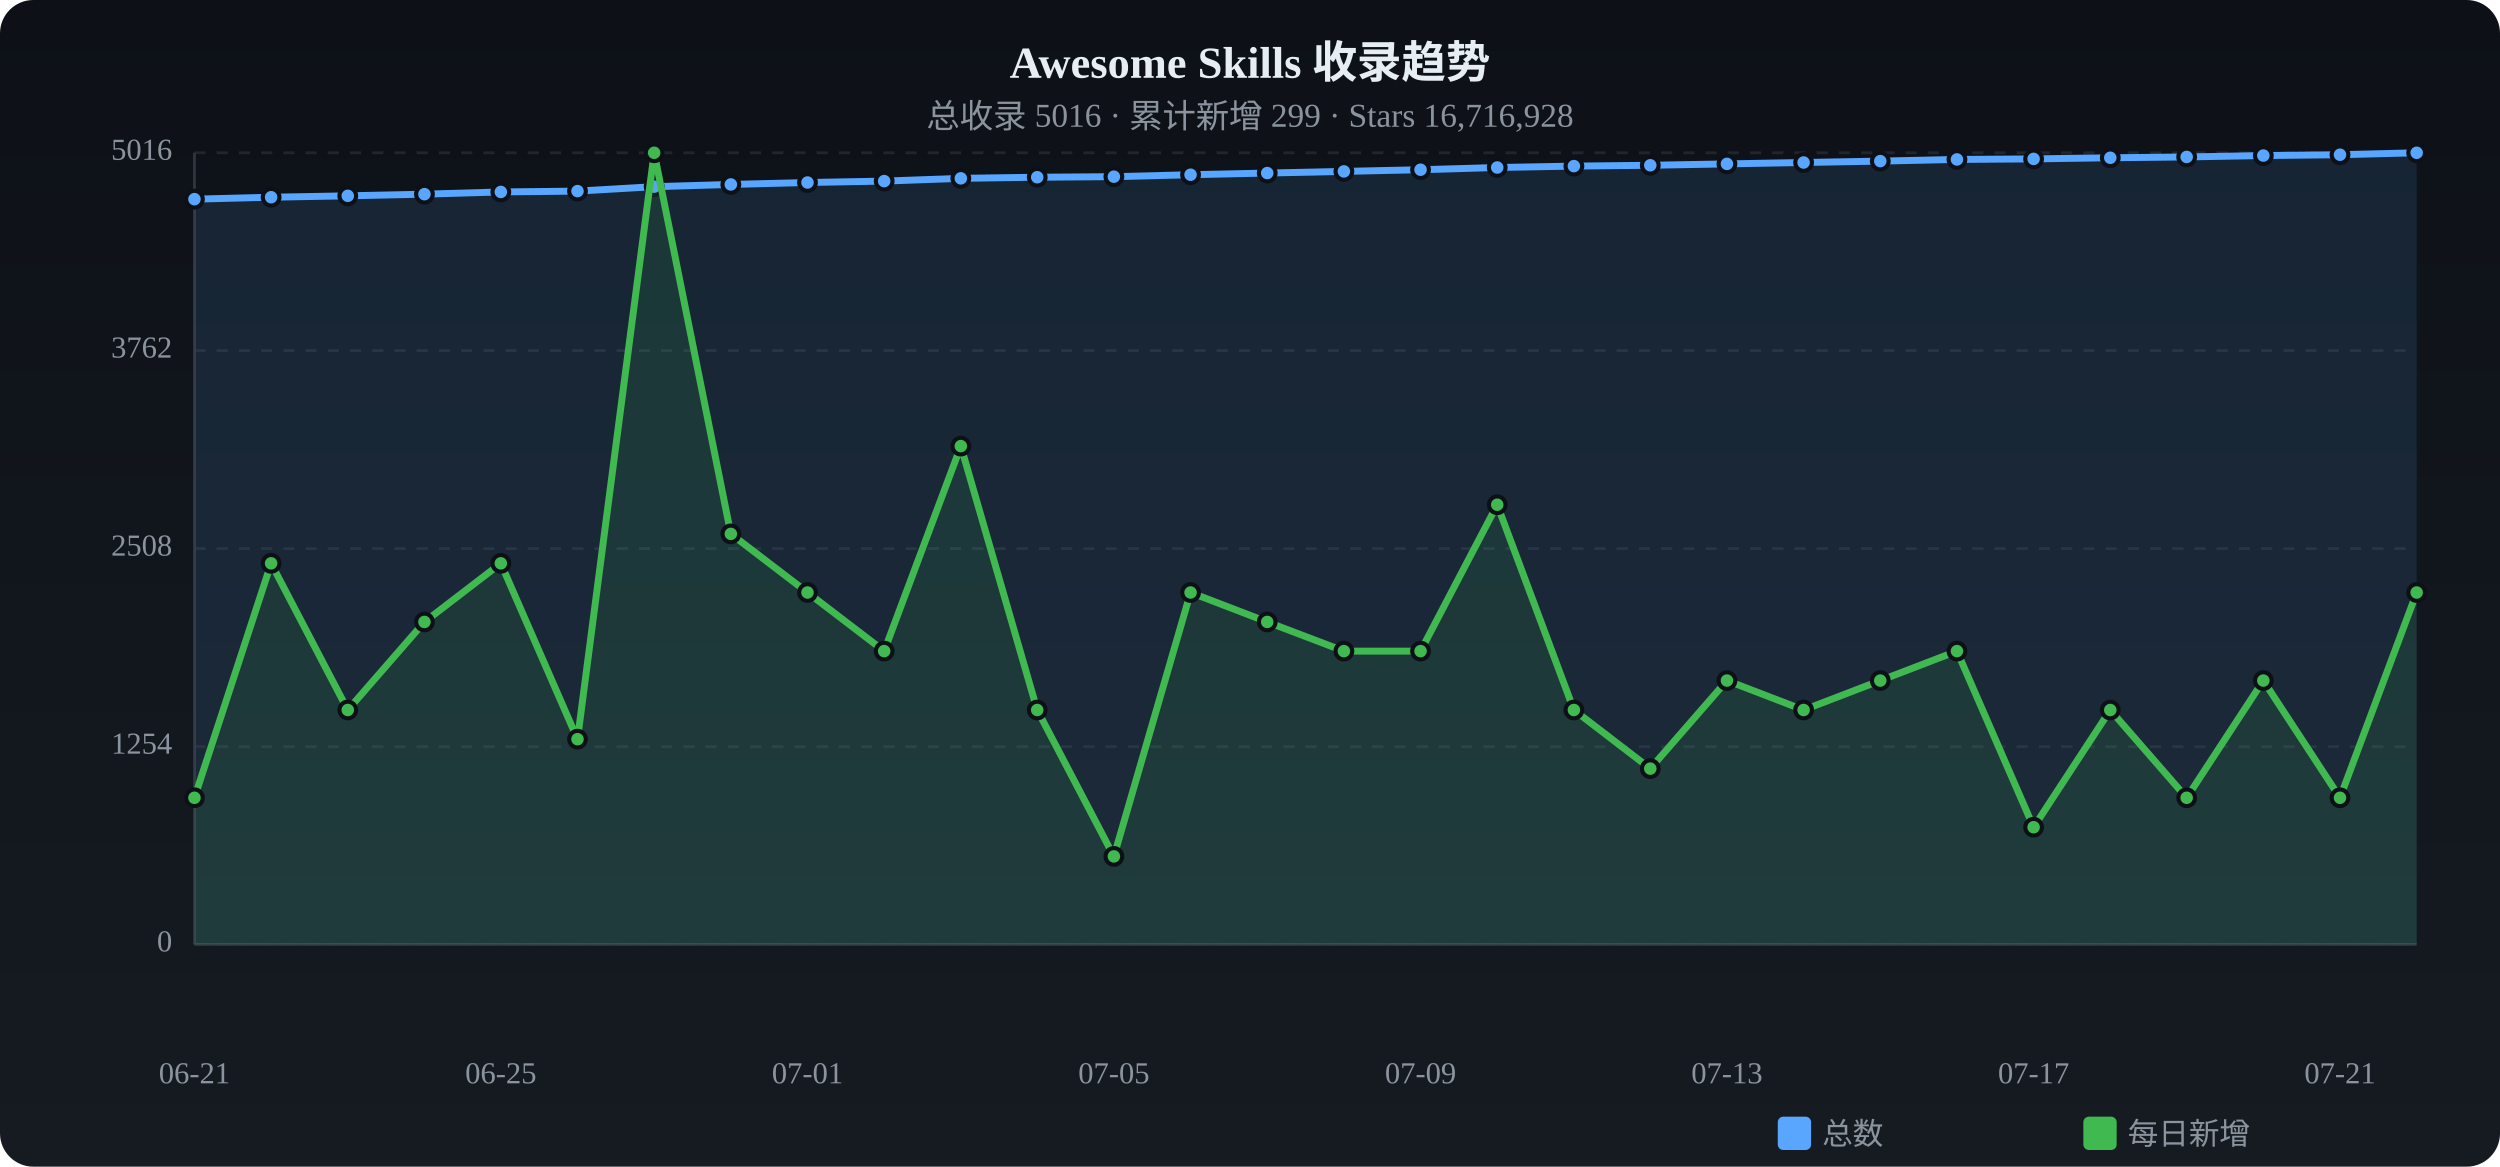
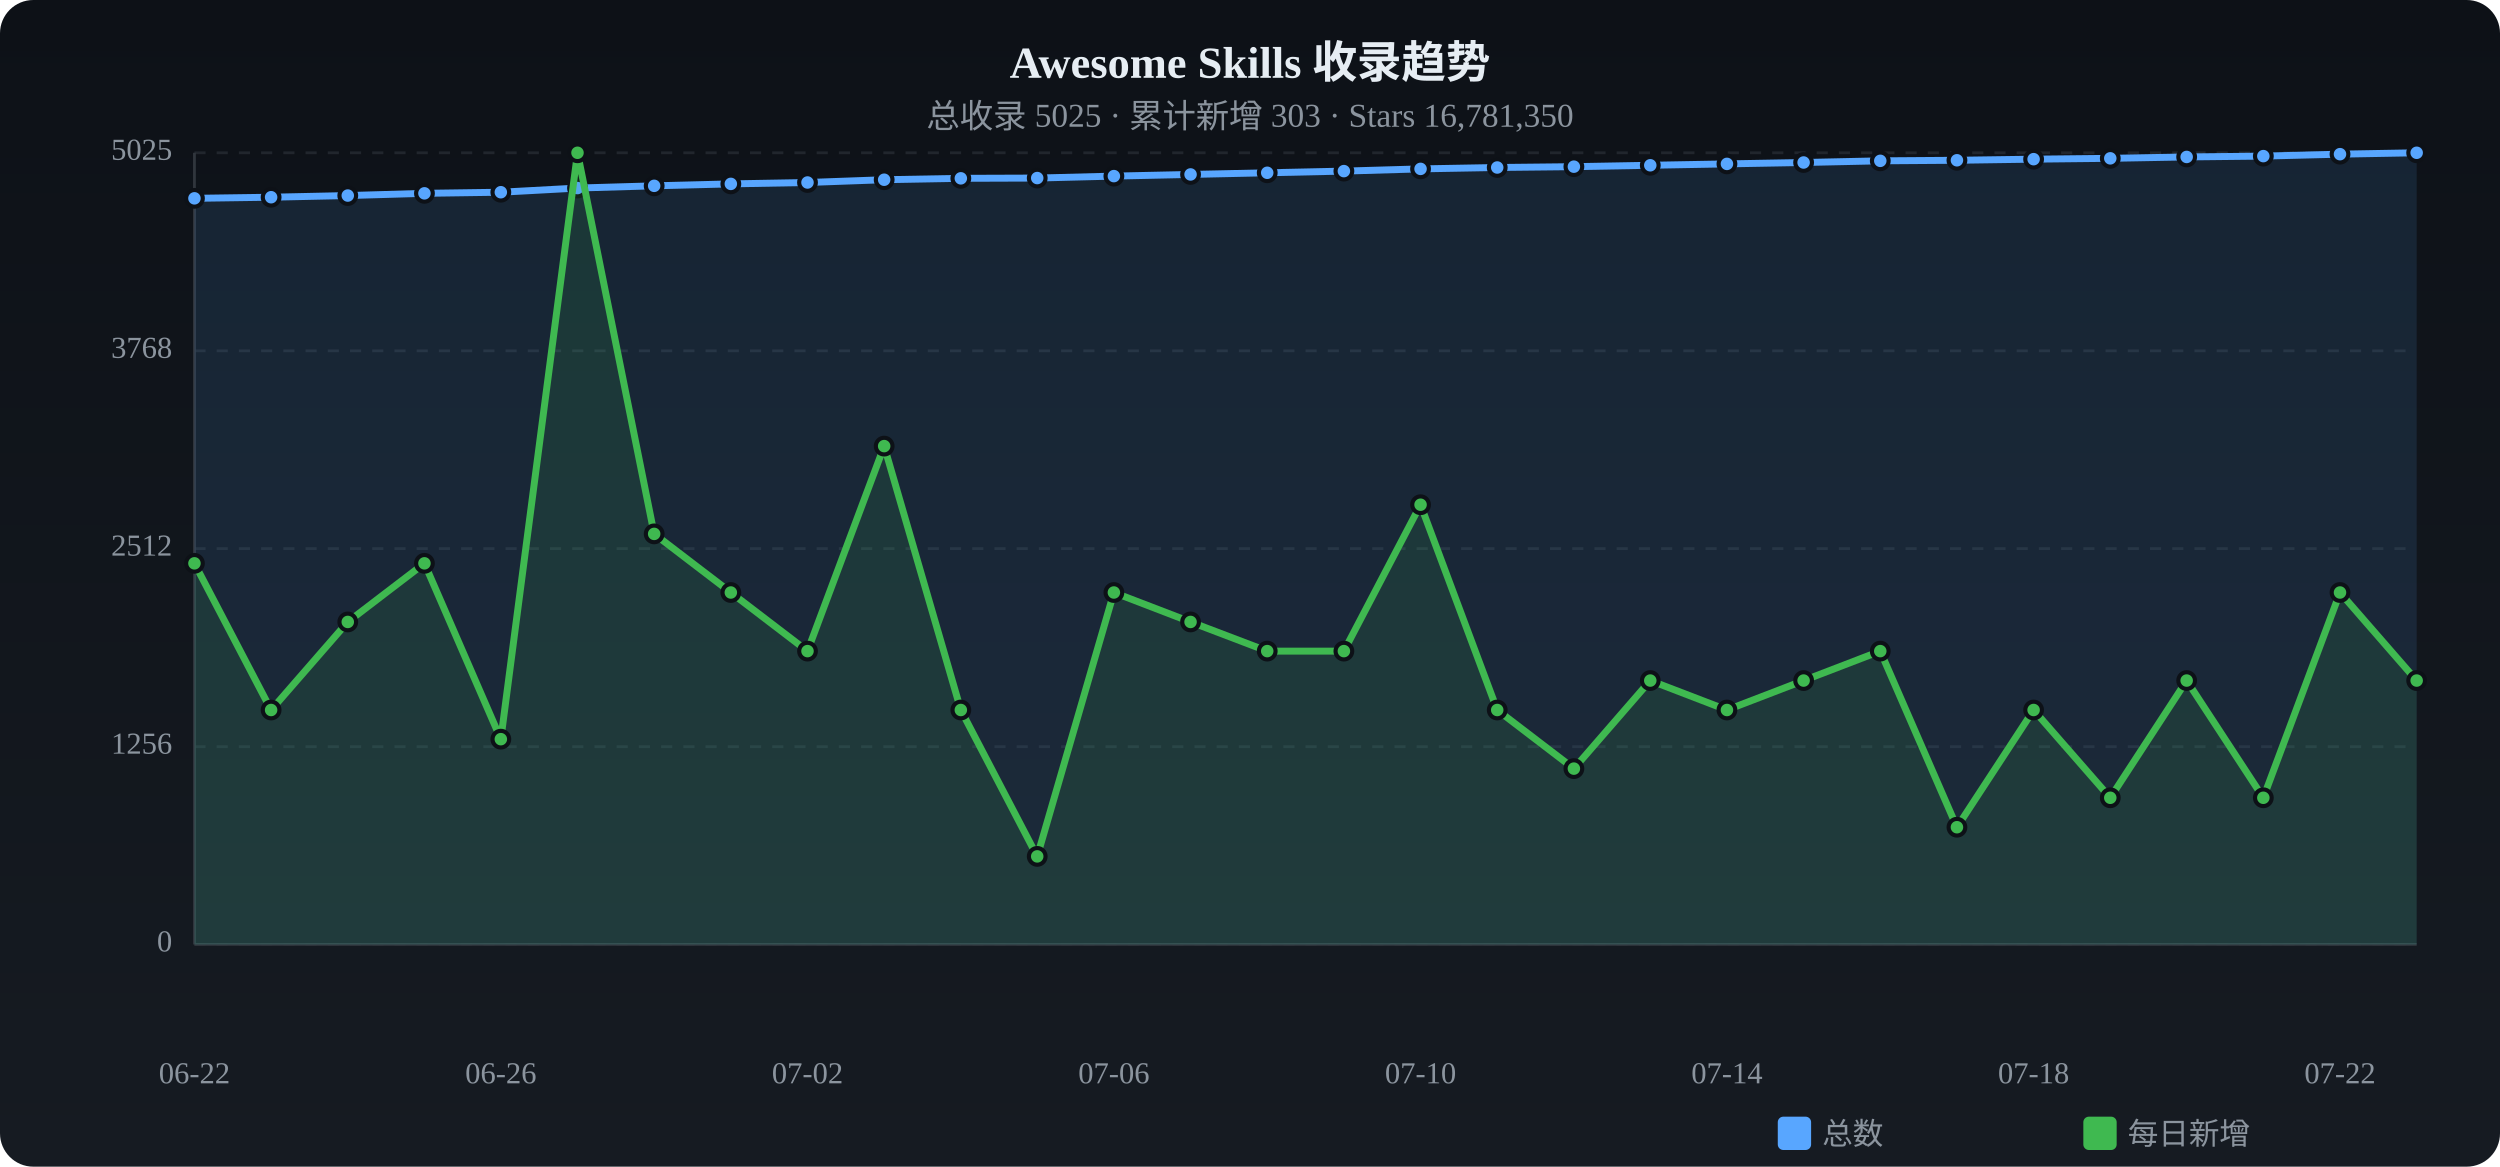
<svg xmlns="http://www.w3.org/2000/svg" viewBox="0 0 900 420" width="900" height="420">
  <defs>
    <linearGradient id="tbg" x1="0%" y1="0%" x2="0%" y2="100%">
      <stop offset="0%" stop-color="#0d1117" />
      <stop offset="100%" stop-color="#161b22" />
    </linearGradient>
  </defs>
  <rect width="900" height="420" rx="12" fill="url(#tbg)" />
  <text x="450.0" y="28" text-anchor="middle" fill="#e6edf3" font-size="16" font-weight="bold">Awesome Skills 收录趋势</text>
-   <text x="450.0" y="46" text-anchor="middle" fill="#8b949e" font-size="12">总收录 5016 · 累计新增 299 · Stars 16,716,928</text>
+   <text x="450.0" y="46" text-anchor="middle" fill="#8b949e" font-size="12">总收录 5025 · 累计新增 303 · Stars 16,781,350</text>
  <text x="62" y="340.0" text-anchor="end" fill="#8b949e" font-size="11" dominant-baseline="middle">0</text>
  <line x1="70" y1="340.0" x2="870" y2="340.0" stroke="#21262d" stroke-dasharray="4 4" />
-   <text x="62" y="268.8" text-anchor="end" fill="#8b949e" font-size="11" dominant-baseline="middle">1254</text>
+   <text x="62" y="268.8" text-anchor="end" fill="#8b949e" font-size="11" dominant-baseline="middle">1256</text>
  <line x1="70" y1="268.8" x2="870" y2="268.8" stroke="#21262d" stroke-dasharray="4 4" />
-   <text x="62" y="197.5" text-anchor="end" fill="#8b949e" font-size="11" dominant-baseline="middle">2508</text>
+   <text x="62" y="197.5" text-anchor="end" fill="#8b949e" font-size="11" dominant-baseline="middle">2512</text>
  <line x1="70" y1="197.5" x2="870" y2="197.5" stroke="#21262d" stroke-dasharray="4 4" />
-   <text x="62" y="126.2" text-anchor="end" fill="#8b949e" font-size="11" dominant-baseline="middle">3762</text>
-   <line x1="70" y1="126.2" x2="870" y2="126.2" stroke="#21262d" stroke-dasharray="4 4" />
-   <text x="62" y="55.0" text-anchor="end" fill="#8b949e" font-size="11" dominant-baseline="middle">5016</text>
+   <text x="62" y="126.3" text-anchor="end" fill="#8b949e" font-size="11" dominant-baseline="middle">3768</text>
+   <line x1="70" y1="126.3" x2="870" y2="126.3" stroke="#21262d" stroke-dasharray="4 4" />
+   <text x="62" y="55.0" text-anchor="end" fill="#8b949e" font-size="11" dominant-baseline="middle">5025</text>
  <line x1="70" y1="55.0" x2="870" y2="55.0" stroke="#21262d" stroke-dasharray="4 4" />
  <line x1="70" y1="55" x2="70" y2="340" stroke="#30363d" />
  <line x1="70" y1="340" x2="870" y2="340" stroke="#30363d" />
-   <path d="M70.0,71.7 L97.6,71.0 L125.2,70.5 L152.8,69.9 L180.3,69.1 L207.9,68.8 L235.5,67.2 L263.1,66.4 L290.7,65.7 L318.3,65.2 L345.9,64.2 L373.4,63.8 L401.0,63.6 L428.6,62.9 L456.2,62.3 L483.8,61.7 L511.4,61.1 L539.0,60.3 L566.6,59.8 L594.1,59.5 L621.7,59.0 L649.3,58.5 L676.9,58.0 L704.5,57.4 L732.1,57.2 L759.7,56.8 L787.2,56.5 L814.8,56.0 L842.4,55.7 L870.0,55.0 L870.0,340 L70.0,340 Z" fill="#58a6ff" opacity="0.12" />
-   <polyline points="70.0,71.7 97.6,71.0 125.2,70.5 152.8,69.9 180.3,69.1 207.9,68.8 235.5,67.2 263.1,66.4 290.7,65.7 318.3,65.2 345.9,64.2 373.4,63.8 401.0,63.6 428.6,62.9 456.2,62.3 483.8,61.7 511.4,61.1 539.0,60.3 566.6,59.8 594.1,59.5 621.7,59.0 649.3,58.5 676.9,58.0 704.5,57.4 732.1,57.2 759.7,56.8 787.2,56.5 814.8,56.0 842.4,55.7 870.0,55.0" fill="none" stroke="#58a6ff" stroke-width="2.5" stroke-linecap="round" stroke-linejoin="round" />
-   <circle cx="70.0" cy="71.7" r="3" fill="#58a6ff" stroke="#0d1117" stroke-width="1.5" />
+   <path d="M70.0,71.4 L97.6,71.0 L125.2,70.4 L152.8,69.6 L180.3,69.2 L207.9,67.7 L235.5,66.9 L263.1,66.2 L290.7,65.7 L318.3,64.7 L345.9,64.2 L373.4,64.1 L401.0,63.4 L428.6,62.8 L456.2,62.2 L483.8,61.6 L511.4,60.8 L539.0,60.3 L566.6,60.0 L594.1,59.5 L621.7,59.0 L649.3,58.5 L676.9,57.9 L704.5,57.7 L732.1,57.3 L759.7,57.0 L787.2,56.5 L814.8,56.2 L842.4,55.5 L870.0,55.0 L870.0,340 L70.0,340 Z" fill="#58a6ff" opacity="0.12" />
+   <polyline points="70.0,71.4 97.6,71.0 125.2,70.4 152.8,69.6 180.3,69.2 207.9,67.7 235.5,66.9 263.1,66.2 290.7,65.7 318.3,64.7 345.9,64.2 373.4,64.1 401.0,63.4 428.6,62.8 456.2,62.2 483.8,61.6 511.4,60.8 539.0,60.3 566.6,60.0 594.1,59.5 621.7,59.0 649.3,58.5 676.9,57.9 704.5,57.7 732.1,57.3 759.7,57.0 787.2,56.5 814.8,56.2 842.4,55.5 870.0,55.0" fill="none" stroke="#58a6ff" stroke-width="2.5" stroke-linecap="round" stroke-linejoin="round" />
+   <circle cx="70.0" cy="71.4" r="3" fill="#58a6ff" stroke="#0d1117" stroke-width="1.5" />
  <circle cx="97.6" cy="71.0" r="3" fill="#58a6ff" stroke="#0d1117" stroke-width="1.5" />
-   <circle cx="125.2" cy="70.5" r="3" fill="#58a6ff" stroke="#0d1117" stroke-width="1.5" />
-   <circle cx="152.8" cy="69.9" r="3" fill="#58a6ff" stroke="#0d1117" stroke-width="1.5" />
-   <circle cx="180.3" cy="69.1" r="3" fill="#58a6ff" stroke="#0d1117" stroke-width="1.5" />
-   <circle cx="207.9" cy="68.8" r="3" fill="#58a6ff" stroke="#0d1117" stroke-width="1.5" />
-   <circle cx="235.5" cy="67.2" r="3" fill="#58a6ff" stroke="#0d1117" stroke-width="1.5" />
-   <circle cx="263.1" cy="66.4" r="3" fill="#58a6ff" stroke="#0d1117" stroke-width="1.5" />
+   <circle cx="125.2" cy="70.4" r="3" fill="#58a6ff" stroke="#0d1117" stroke-width="1.5" />
+   <circle cx="152.8" cy="69.6" r="3" fill="#58a6ff" stroke="#0d1117" stroke-width="1.5" />
+   <circle cx="180.3" cy="69.2" r="3" fill="#58a6ff" stroke="#0d1117" stroke-width="1.5" />
+   <circle cx="207.9" cy="67.7" r="3" fill="#58a6ff" stroke="#0d1117" stroke-width="1.5" />
+   <circle cx="235.5" cy="66.9" r="3" fill="#58a6ff" stroke="#0d1117" stroke-width="1.5" />
+   <circle cx="263.1" cy="66.2" r="3" fill="#58a6ff" stroke="#0d1117" stroke-width="1.5" />
  <circle cx="290.7" cy="65.7" r="3" fill="#58a6ff" stroke="#0d1117" stroke-width="1.5" />
-   <circle cx="318.3" cy="65.2" r="3" fill="#58a6ff" stroke="#0d1117" stroke-width="1.5" />
+   <circle cx="318.3" cy="64.7" r="3" fill="#58a6ff" stroke="#0d1117" stroke-width="1.5" />
  <circle cx="345.9" cy="64.2" r="3" fill="#58a6ff" stroke="#0d1117" stroke-width="1.5" />
-   <circle cx="373.4" cy="63.8" r="3" fill="#58a6ff" stroke="#0d1117" stroke-width="1.5" />
-   <circle cx="401.0" cy="63.6" r="3" fill="#58a6ff" stroke="#0d1117" stroke-width="1.5" />
-   <circle cx="428.6" cy="62.9" r="3" fill="#58a6ff" stroke="#0d1117" stroke-width="1.5" />
-   <circle cx="456.2" cy="62.3" r="3" fill="#58a6ff" stroke="#0d1117" stroke-width="1.5" />
-   <circle cx="483.8" cy="61.7" r="3" fill="#58a6ff" stroke="#0d1117" stroke-width="1.5" />
-   <circle cx="511.4" cy="61.1" r="3" fill="#58a6ff" stroke="#0d1117" stroke-width="1.5" />
+   <circle cx="373.4" cy="64.1" r="3" fill="#58a6ff" stroke="#0d1117" stroke-width="1.5" />
+   <circle cx="401.0" cy="63.4" r="3" fill="#58a6ff" stroke="#0d1117" stroke-width="1.5" />
+   <circle cx="428.6" cy="62.8" r="3" fill="#58a6ff" stroke="#0d1117" stroke-width="1.5" />
+   <circle cx="456.2" cy="62.2" r="3" fill="#58a6ff" stroke="#0d1117" stroke-width="1.5" />
+   <circle cx="483.8" cy="61.6" r="3" fill="#58a6ff" stroke="#0d1117" stroke-width="1.5" />
+   <circle cx="511.4" cy="60.8" r="3" fill="#58a6ff" stroke="#0d1117" stroke-width="1.5" />
  <circle cx="539.0" cy="60.3" r="3" fill="#58a6ff" stroke="#0d1117" stroke-width="1.5" />
-   <circle cx="566.6" cy="59.8" r="3" fill="#58a6ff" stroke="#0d1117" stroke-width="1.5" />
+   <circle cx="566.6" cy="60.0" r="3" fill="#58a6ff" stroke="#0d1117" stroke-width="1.5" />
  <circle cx="594.1" cy="59.5" r="3" fill="#58a6ff" stroke="#0d1117" stroke-width="1.5" />
  <circle cx="621.7" cy="59.0" r="3" fill="#58a6ff" stroke="#0d1117" stroke-width="1.5" />
  <circle cx="649.3" cy="58.5" r="3" fill="#58a6ff" stroke="#0d1117" stroke-width="1.5" />
-   <circle cx="676.9" cy="58.0" r="3" fill="#58a6ff" stroke="#0d1117" stroke-width="1.5" />
-   <circle cx="704.5" cy="57.4" r="3" fill="#58a6ff" stroke="#0d1117" stroke-width="1.5" />
-   <circle cx="732.1" cy="57.2" r="3" fill="#58a6ff" stroke="#0d1117" stroke-width="1.5" />
-   <circle cx="759.7" cy="56.8" r="3" fill="#58a6ff" stroke="#0d1117" stroke-width="1.5" />
+   <circle cx="676.9" cy="57.9" r="3" fill="#58a6ff" stroke="#0d1117" stroke-width="1.5" />
+   <circle cx="704.5" cy="57.7" r="3" fill="#58a6ff" stroke="#0d1117" stroke-width="1.5" />
+   <circle cx="732.1" cy="57.3" r="3" fill="#58a6ff" stroke="#0d1117" stroke-width="1.5" />
+   <circle cx="759.7" cy="57.0" r="3" fill="#58a6ff" stroke="#0d1117" stroke-width="1.5" />
  <circle cx="787.2" cy="56.5" r="3" fill="#58a6ff" stroke="#0d1117" stroke-width="1.5" />
-   <circle cx="814.8" cy="56.0" r="3" fill="#58a6ff" stroke="#0d1117" stroke-width="1.5" />
-   <circle cx="842.4" cy="55.7" r="3" fill="#58a6ff" stroke="#0d1117" stroke-width="1.5" />
+   <circle cx="814.8" cy="56.2" r="3" fill="#58a6ff" stroke="#0d1117" stroke-width="1.5" />
+   <circle cx="842.4" cy="55.5" r="3" fill="#58a6ff" stroke="#0d1117" stroke-width="1.5" />
  <circle cx="870.0" cy="55.0" r="3" fill="#58a6ff" stroke="#0d1117" stroke-width="1.5" />
-   <path d="M70.0,287.2 L97.6,202.8 L125.2,255.6 L152.8,223.9 L180.3,202.8 L207.9,266.1 L235.5,55.0 L263.1,192.2 L290.7,213.3 L318.3,234.4 L345.9,160.6 L373.4,255.6 L401.0,308.3 L428.6,213.3 L456.2,223.9 L483.8,234.4 L511.4,234.4 L539.0,181.7 L566.6,255.6 L594.1,276.7 L621.7,245.0 L649.3,255.6 L676.9,245.0 L704.5,234.4 L732.1,297.8 L759.7,255.6 L787.2,287.2 L814.8,245.0 L842.4,287.2 L870.0,213.3 L870.0,340 L70.0,340 Z" fill="#3fb950" opacity="0.12" />
-   <polyline points="70.0,287.2 97.6,202.8 125.2,255.6 152.8,223.9 180.3,202.8 207.9,266.1 235.5,55.0 263.1,192.2 290.7,213.3 318.3,234.4 345.9,160.6 373.4,255.6 401.0,308.3 428.6,213.3 456.2,223.9 483.8,234.4 511.4,234.4 539.0,181.7 566.6,255.6 594.1,276.7 621.7,245.0 649.3,255.6 676.9,245.0 704.5,234.4 732.1,297.8 759.7,255.6 787.2,287.2 814.8,245.0 842.4,287.2 870.0,213.3" fill="none" stroke="#3fb950" stroke-width="2.5" stroke-linecap="round" stroke-linejoin="round" />
-   <circle cx="70.0" cy="287.2" r="3" fill="#3fb950" stroke="#0d1117" stroke-width="1.5" />
-   <circle cx="97.6" cy="202.8" r="3" fill="#3fb950" stroke="#0d1117" stroke-width="1.5" />
-   <circle cx="125.2" cy="255.6" r="3" fill="#3fb950" stroke="#0d1117" stroke-width="1.5" />
-   <circle cx="152.8" cy="223.9" r="3" fill="#3fb950" stroke="#0d1117" stroke-width="1.5" />
-   <circle cx="180.3" cy="202.8" r="3" fill="#3fb950" stroke="#0d1117" stroke-width="1.5" />
-   <circle cx="207.9" cy="266.1" r="3" fill="#3fb950" stroke="#0d1117" stroke-width="1.5" />
-   <circle cx="235.5" cy="55.0" r="3" fill="#3fb950" stroke="#0d1117" stroke-width="1.5" />
-   <circle cx="263.1" cy="192.2" r="3" fill="#3fb950" stroke="#0d1117" stroke-width="1.5" />
-   <circle cx="290.7" cy="213.3" r="3" fill="#3fb950" stroke="#0d1117" stroke-width="1.5" />
-   <circle cx="318.3" cy="234.4" r="3" fill="#3fb950" stroke="#0d1117" stroke-width="1.5" />
-   <circle cx="345.9" cy="160.6" r="3" fill="#3fb950" stroke="#0d1117" stroke-width="1.5" />
-   <circle cx="373.4" cy="255.6" r="3" fill="#3fb950" stroke="#0d1117" stroke-width="1.5" />
-   <circle cx="401.0" cy="308.3" r="3" fill="#3fb950" stroke="#0d1117" stroke-width="1.5" />
-   <circle cx="428.6" cy="213.3" r="3" fill="#3fb950" stroke="#0d1117" stroke-width="1.5" />
-   <circle cx="456.2" cy="223.9" r="3" fill="#3fb950" stroke="#0d1117" stroke-width="1.5" />
+   <path d="M70.0,202.8 L97.6,255.6 L125.2,223.9 L152.8,202.8 L180.3,266.1 L207.9,55.0 L235.5,192.2 L263.1,213.3 L290.7,234.4 L318.3,160.6 L345.9,255.6 L373.4,308.3 L401.0,213.3 L428.6,223.9 L456.2,234.4 L483.8,234.4 L511.4,181.7 L539.0,255.6 L566.6,276.7 L594.1,245.0 L621.7,255.6 L649.3,245.0 L676.9,234.4 L704.5,297.8 L732.1,255.6 L759.7,287.2 L787.2,245.0 L814.8,287.2 L842.4,213.3 L870.0,245.0 L870.0,340 L70.0,340 Z" fill="#3fb950" opacity="0.12" />
+   <polyline points="70.0,202.8 97.6,255.6 125.2,223.9 152.8,202.8 180.3,266.1 207.9,55.0 235.5,192.2 263.1,213.3 290.7,234.4 318.3,160.6 345.9,255.6 373.4,308.3 401.0,213.3 428.6,223.9 456.2,234.4 483.8,234.4 511.4,181.7 539.0,255.6 566.6,276.7 594.1,245.0 621.7,255.6 649.3,245.0 676.9,234.4 704.5,297.8 732.1,255.6 759.7,287.2 787.2,245.0 814.8,287.2 842.4,213.3 870.0,245.0" fill="none" stroke="#3fb950" stroke-width="2.5" stroke-linecap="round" stroke-linejoin="round" />
+   <circle cx="70.0" cy="202.8" r="3" fill="#3fb950" stroke="#0d1117" stroke-width="1.5" />
+   <circle cx="97.6" cy="255.6" r="3" fill="#3fb950" stroke="#0d1117" stroke-width="1.5" />
+   <circle cx="125.2" cy="223.9" r="3" fill="#3fb950" stroke="#0d1117" stroke-width="1.5" />
+   <circle cx="152.8" cy="202.8" r="3" fill="#3fb950" stroke="#0d1117" stroke-width="1.5" />
+   <circle cx="180.3" cy="266.1" r="3" fill="#3fb950" stroke="#0d1117" stroke-width="1.5" />
+   <circle cx="207.9" cy="55.0" r="3" fill="#3fb950" stroke="#0d1117" stroke-width="1.5" />
+   <circle cx="235.5" cy="192.2" r="3" fill="#3fb950" stroke="#0d1117" stroke-width="1.5" />
+   <circle cx="263.1" cy="213.3" r="3" fill="#3fb950" stroke="#0d1117" stroke-width="1.5" />
+   <circle cx="290.7" cy="234.4" r="3" fill="#3fb950" stroke="#0d1117" stroke-width="1.5" />
+   <circle cx="318.3" cy="160.6" r="3" fill="#3fb950" stroke="#0d1117" stroke-width="1.5" />
+   <circle cx="345.9" cy="255.6" r="3" fill="#3fb950" stroke="#0d1117" stroke-width="1.5" />
+   <circle cx="373.4" cy="308.3" r="3" fill="#3fb950" stroke="#0d1117" stroke-width="1.5" />
+   <circle cx="401.0" cy="213.3" r="3" fill="#3fb950" stroke="#0d1117" stroke-width="1.5" />
+   <circle cx="428.6" cy="223.9" r="3" fill="#3fb950" stroke="#0d1117" stroke-width="1.5" />
+   <circle cx="456.2" cy="234.4" r="3" fill="#3fb950" stroke="#0d1117" stroke-width="1.5" />
  <circle cx="483.8" cy="234.4" r="3" fill="#3fb950" stroke="#0d1117" stroke-width="1.5" />
-   <circle cx="511.4" cy="234.4" r="3" fill="#3fb950" stroke="#0d1117" stroke-width="1.5" />
-   <circle cx="539.0" cy="181.7" r="3" fill="#3fb950" stroke="#0d1117" stroke-width="1.5" />
-   <circle cx="566.6" cy="255.6" r="3" fill="#3fb950" stroke="#0d1117" stroke-width="1.5" />
-   <circle cx="594.1" cy="276.7" r="3" fill="#3fb950" stroke="#0d1117" stroke-width="1.5" />
-   <circle cx="621.7" cy="245.0" r="3" fill="#3fb950" stroke="#0d1117" stroke-width="1.5" />
-   <circle cx="649.3" cy="255.6" r="3" fill="#3fb950" stroke="#0d1117" stroke-width="1.5" />
-   <circle cx="676.9" cy="245.0" r="3" fill="#3fb950" stroke="#0d1117" stroke-width="1.5" />
-   <circle cx="704.5" cy="234.4" r="3" fill="#3fb950" stroke="#0d1117" stroke-width="1.5" />
-   <circle cx="732.1" cy="297.8" r="3" fill="#3fb950" stroke="#0d1117" stroke-width="1.5" />
-   <circle cx="759.7" cy="255.6" r="3" fill="#3fb950" stroke="#0d1117" stroke-width="1.5" />
-   <circle cx="787.2" cy="287.2" r="3" fill="#3fb950" stroke="#0d1117" stroke-width="1.5" />
-   <circle cx="814.8" cy="245.0" r="3" fill="#3fb950" stroke="#0d1117" stroke-width="1.5" />
-   <circle cx="842.4" cy="287.2" r="3" fill="#3fb950" stroke="#0d1117" stroke-width="1.5" />
-   <circle cx="870.0" cy="213.3" r="3" fill="#3fb950" stroke="#0d1117" stroke-width="1.5" />
-   <text x="70.0" y="390" text-anchor="middle" fill="#8b949e" font-size="11">06-21</text>
-   <text x="180.3" y="390" text-anchor="middle" fill="#8b949e" font-size="11">06-25</text>
-   <text x="290.7" y="390" text-anchor="middle" fill="#8b949e" font-size="11">07-01</text>
-   <text x="401.0" y="390" text-anchor="middle" fill="#8b949e" font-size="11">07-05</text>
-   <text x="511.4" y="390" text-anchor="middle" fill="#8b949e" font-size="11">07-09</text>
-   <text x="621.7" y="390" text-anchor="middle" fill="#8b949e" font-size="11">07-13</text>
-   <text x="732.1" y="390" text-anchor="middle" fill="#8b949e" font-size="11">07-17</text>
-   <text x="842.4" y="390" text-anchor="middle" fill="#8b949e" font-size="11">07-21</text>
+   <circle cx="511.4" cy="181.7" r="3" fill="#3fb950" stroke="#0d1117" stroke-width="1.5" />
+   <circle cx="539.0" cy="255.6" r="3" fill="#3fb950" stroke="#0d1117" stroke-width="1.5" />
+   <circle cx="566.6" cy="276.7" r="3" fill="#3fb950" stroke="#0d1117" stroke-width="1.5" />
+   <circle cx="594.1" cy="245.0" r="3" fill="#3fb950" stroke="#0d1117" stroke-width="1.5" />
+   <circle cx="621.7" cy="255.6" r="3" fill="#3fb950" stroke="#0d1117" stroke-width="1.5" />
+   <circle cx="649.3" cy="245.0" r="3" fill="#3fb950" stroke="#0d1117" stroke-width="1.5" />
+   <circle cx="676.9" cy="234.4" r="3" fill="#3fb950" stroke="#0d1117" stroke-width="1.5" />
+   <circle cx="704.5" cy="297.8" r="3" fill="#3fb950" stroke="#0d1117" stroke-width="1.5" />
+   <circle cx="732.1" cy="255.6" r="3" fill="#3fb950" stroke="#0d1117" stroke-width="1.5" />
+   <circle cx="759.7" cy="287.2" r="3" fill="#3fb950" stroke="#0d1117" stroke-width="1.5" />
+   <circle cx="787.2" cy="245.0" r="3" fill="#3fb950" stroke="#0d1117" stroke-width="1.5" />
+   <circle cx="814.8" cy="287.2" r="3" fill="#3fb950" stroke="#0d1117" stroke-width="1.5" />
+   <circle cx="842.4" cy="213.3" r="3" fill="#3fb950" stroke="#0d1117" stroke-width="1.5" />
+   <circle cx="870.0" cy="245.0" r="3" fill="#3fb950" stroke="#0d1117" stroke-width="1.5" />
+   <text x="70.0" y="390" text-anchor="middle" fill="#8b949e" font-size="11">06-22</text>
+   <text x="180.3" y="390" text-anchor="middle" fill="#8b949e" font-size="11">06-26</text>
+   <text x="290.7" y="390" text-anchor="middle" fill="#8b949e" font-size="11">07-02</text>
+   <text x="401.0" y="390" text-anchor="middle" fill="#8b949e" font-size="11">07-06</text>
+   <text x="511.4" y="390" text-anchor="middle" fill="#8b949e" font-size="11">07-10</text>
+   <text x="621.7" y="390" text-anchor="middle" fill="#8b949e" font-size="11">07-14</text>
+   <text x="732.1" y="390" text-anchor="middle" fill="#8b949e" font-size="11">07-18</text>
+   <text x="842.4" y="390" text-anchor="middle" fill="#8b949e" font-size="11">07-22</text>
  <rect x="640" y="402" width="12" height="12" rx="2" fill="#58a6ff" />
  <text x="656" y="412" fill="#8b949e" font-size="11">总数</text>
  <rect x="750" y="402" width="12" height="12" rx="2" fill="#3fb950" />
  <text x="766" y="412" fill="#8b949e" font-size="11">每日新增</text>
</svg>
